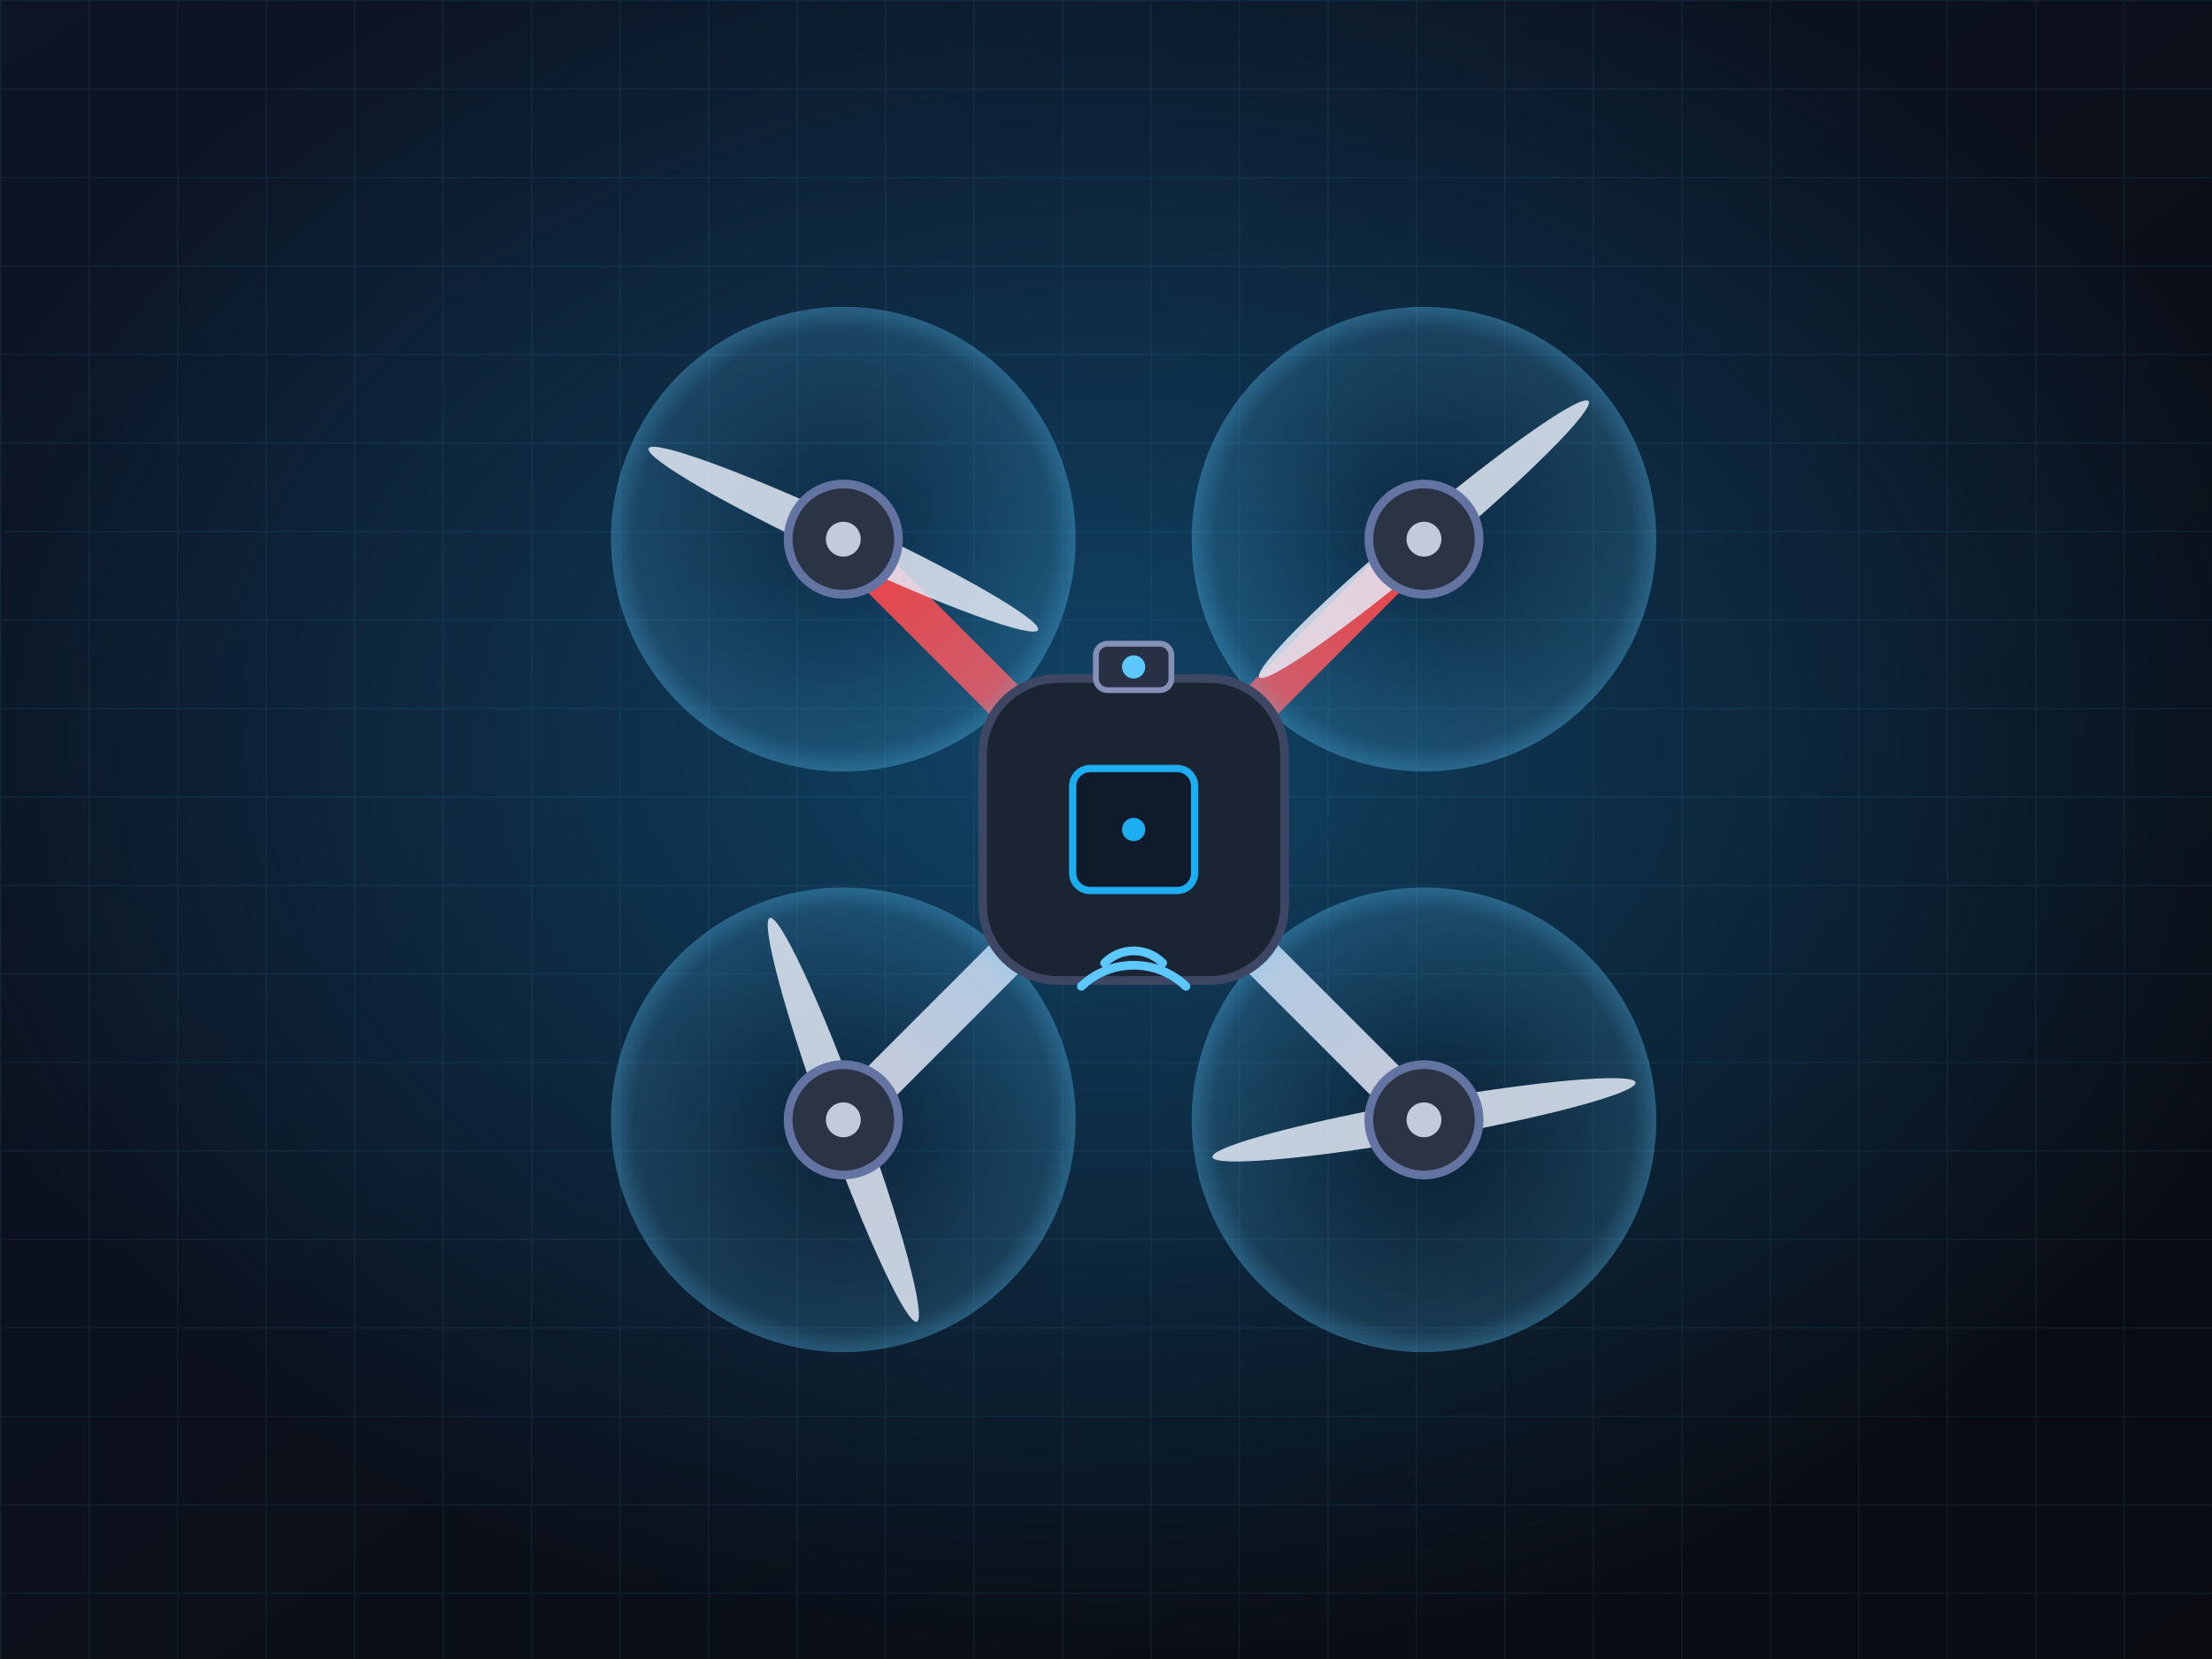
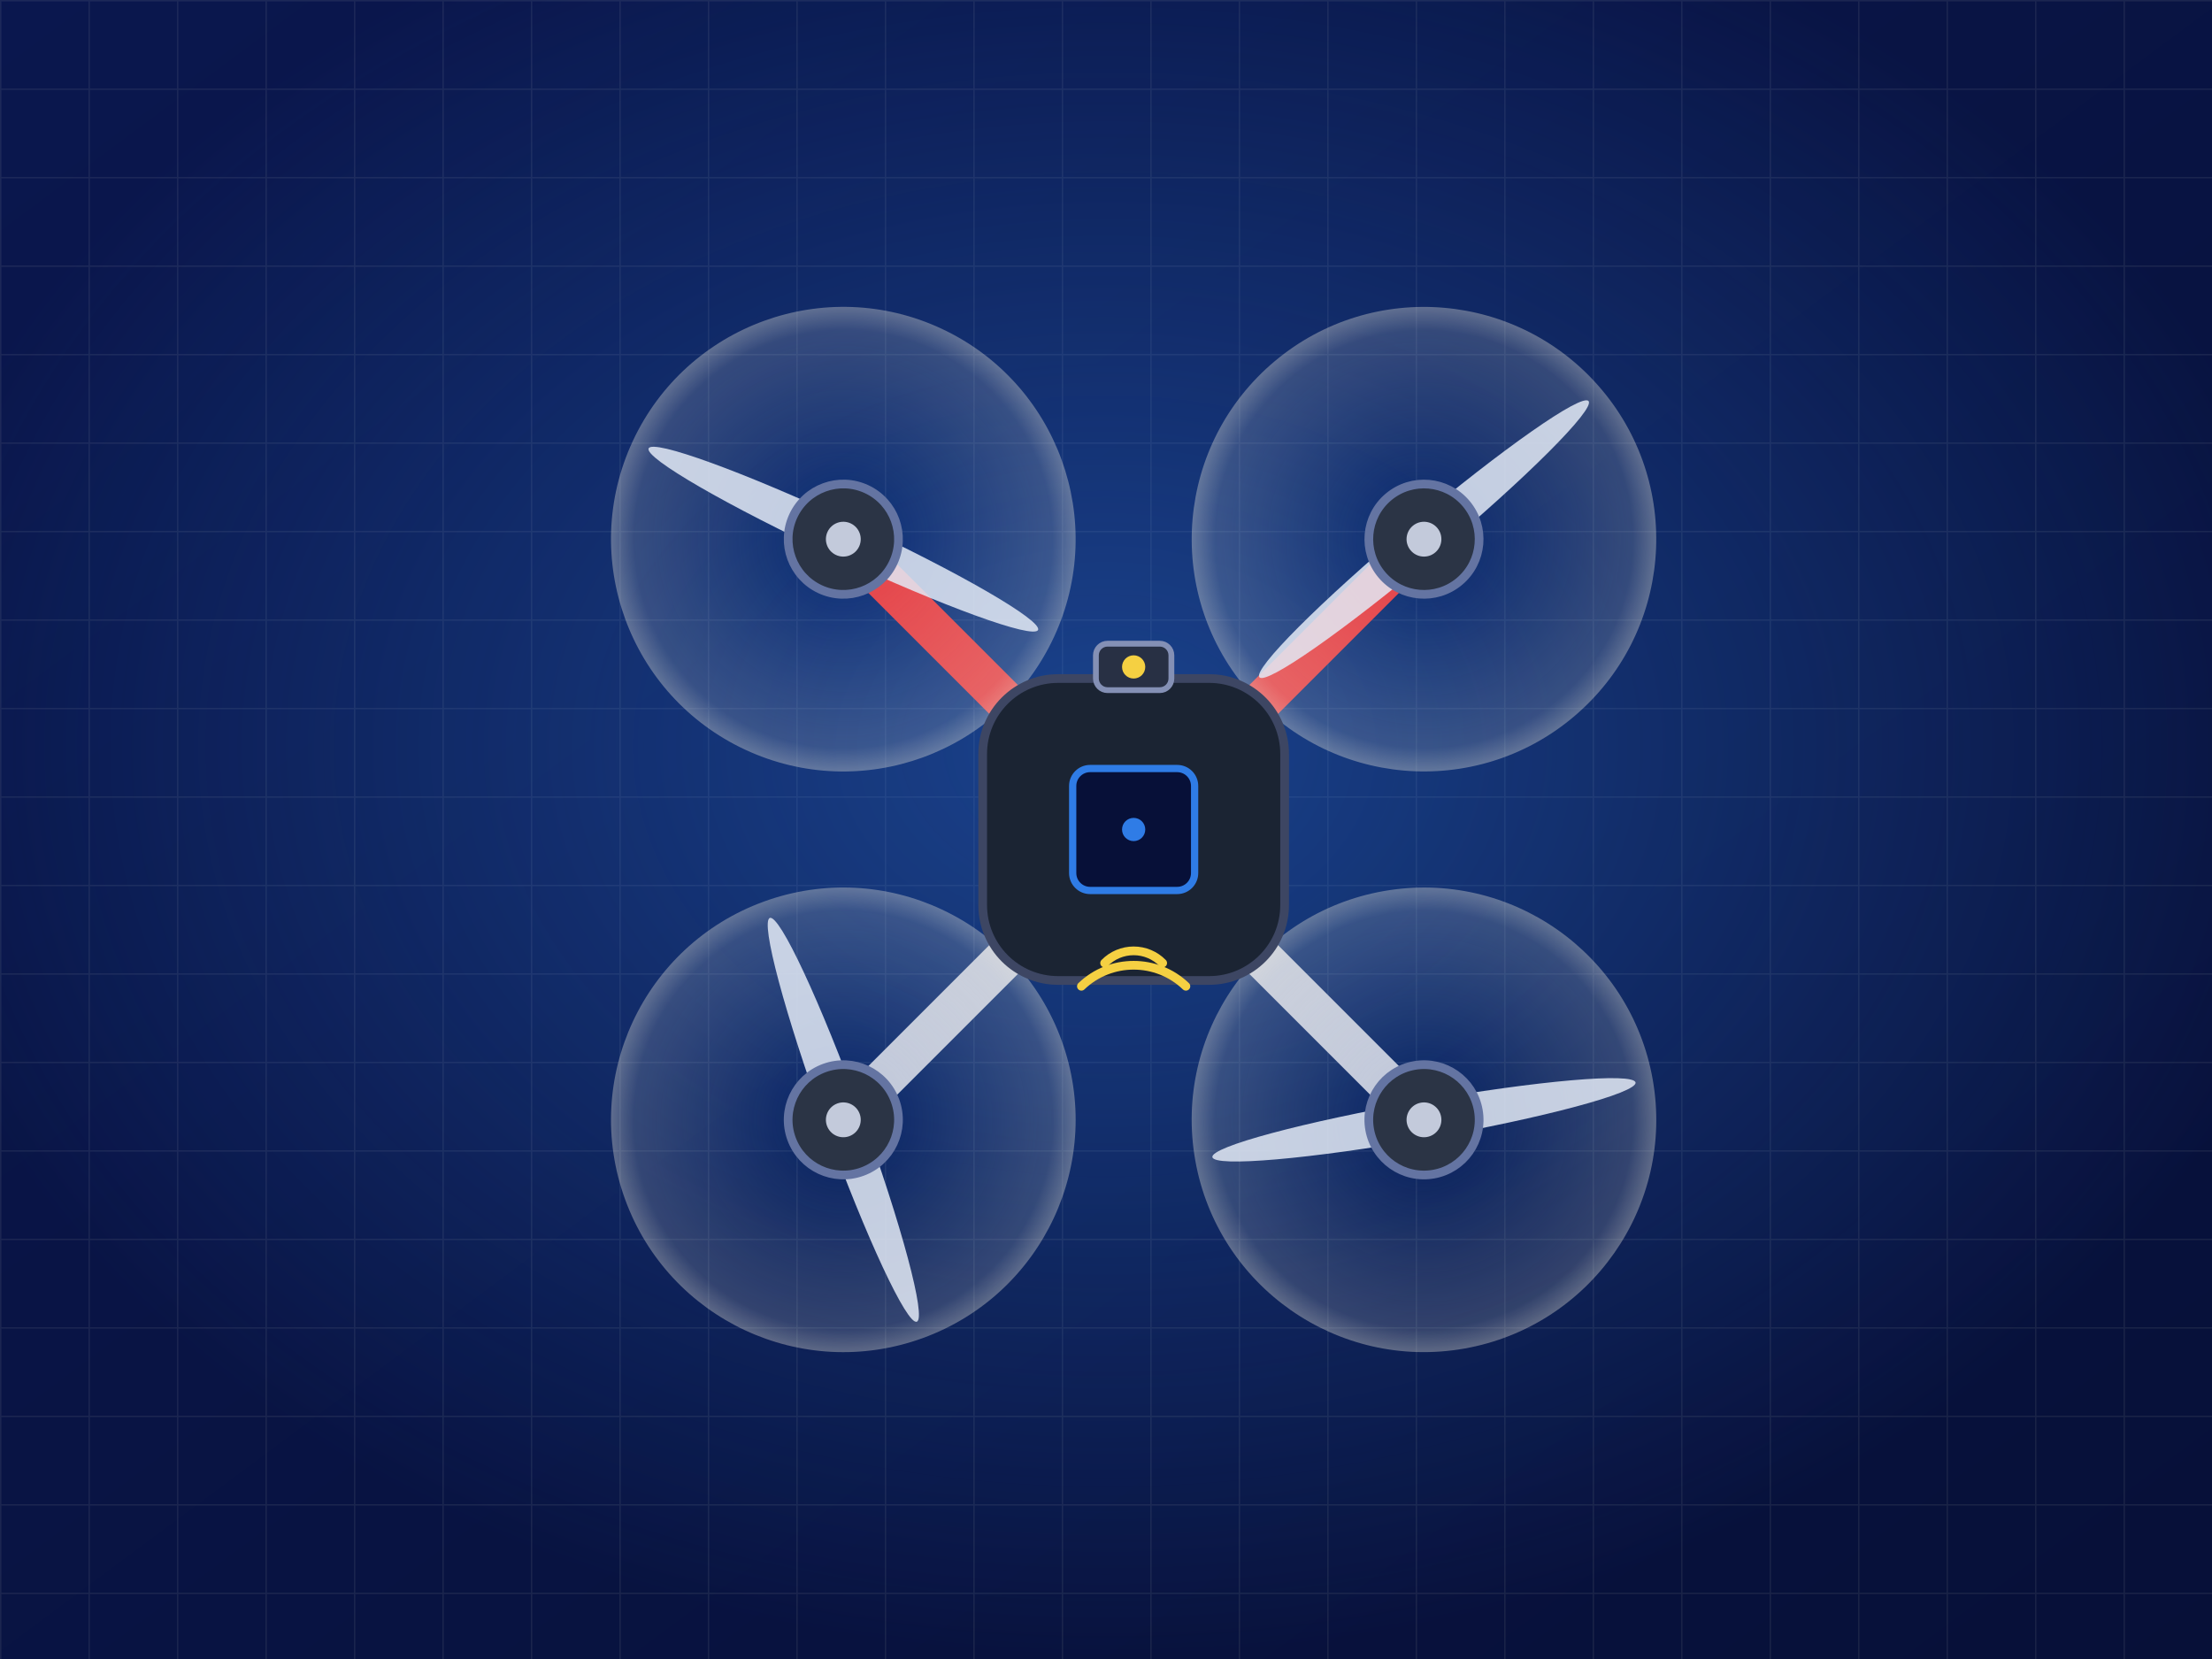
<svg xmlns="http://www.w3.org/2000/svg" viewBox="0 0 800 600">
  <defs>
    <linearGradient id="bg" x1="0" y1="0" x2="1" y2="1">
-       <stop offset="0" stop-color="#0d1526" />
-       <stop offset="1" stop-color="#090b11" />
+       <stop offset="0" stop-color="#0a174e" />
+       <stop offset="1" stop-color="#071038" />
    </linearGradient>
    <radialGradient id="glow" cx="0.5" cy="0.45" r="0.55">
-       <stop offset="0" stop-color="#1683c2" stop-opacity="0.45" />
-       <stop offset="1" stop-color="#1683c2" stop-opacity="0" />
+       <stop offset="0" stop-color="#2f7ce6" stop-opacity="0.45" />
+       <stop offset="1" stop-color="#2f7ce6" stop-opacity="0" />
    </radialGradient>
    <pattern id="grid" width="32" height="32" patternUnits="userSpaceOnUse">
-       <path d="M32 0H0v32" fill="none" stroke="#5cc8ff" stroke-opacity="0.08" stroke-width="1" />
+       <path d="M32 0H0v32" fill="none" stroke="#f2eedf" stroke-opacity="0.08" stroke-width="1" />
    </pattern>
    <radialGradient id="disc">
-       <stop offset="0.25" stop-color="#5cc8ff" stop-opacity="0" />
-       <stop offset="0.9" stop-color="#5cc8ff" stop-opacity="0.16" />
-       <stop offset="1" stop-color="#5cc8ff" stop-opacity="0.35" />
+       <stop offset="0.25" stop-color="#f2eedf" stop-opacity="0" />
+       <stop offset="0.9" stop-color="#f2eedf" stop-opacity="0.16" />
+       <stop offset="1" stop-color="#f2eedf" stop-opacity="0.35" />
    </radialGradient>
    <g id="rotor">
      <circle r="80" fill="url(#disc)" />
      <ellipse rx="74" ry="6.5" fill="#e3eaf5" fill-opacity="0.85" />
      <circle r="19" fill="#2b3445" stroke="#6474a2" stroke-width="3" />
      <circle r="6" fill="#c3cadb" />
    </g>
  </defs>
  <rect width="800" height="600" fill="url(#bg)" />
  <rect width="800" height="600" fill="url(#grid)" />
  <rect width="800" height="600" fill="url(#glow)" />
  <g transform="translate(200 90) scale(1.05)">
    <g stroke-width="14" stroke-linecap="round">
      <line x1="200" y1="200" x2="100" y2="100" stroke="#e5484d" />
      <line x1="200" y1="200" x2="300" y2="100" stroke="#e5484d" />
      <line x1="200" y1="200" x2="100" y2="300" stroke="#c3cadb" />
      <line x1="200" y1="200" x2="300" y2="300" stroke="#c3cadb" />
    </g>
    <use href="#rotor" transform="translate(100 100) rotate(25)" />
    <use href="#rotor" transform="translate(300 100) rotate(-40)" />
    <use href="#rotor" transform="translate(100 300) rotate(70)" />
    <use href="#rotor" transform="translate(300 300) rotate(-10)" />
    <rect x="148" y="148" width="104" height="104" rx="26" fill="#1b2433" stroke="#3d4663" stroke-width="3" />
-     <rect x="179" y="179" width="42" height="42" rx="6" fill="#0f1a2b" stroke="#1daef1" stroke-width="2.5" />
-     <circle cx="200" cy="200" r="4" fill="#1daef1" />
+     <rect x="179" y="179" width="42" height="42" rx="6" fill="#071038" stroke="#2f7ce6" stroke-width="2.5" />
+     <circle cx="200" cy="200" r="4" fill="#2f7ce6" />
    <rect x="187" y="136" width="26" height="16" rx="4" fill="#283044" stroke="#8490b5" stroke-width="2" />
-     <circle cx="200" cy="144" r="4" fill="#5cc8ff" />
-     <g transform="translate(200 232)" fill="none" stroke="#5cc8ff" stroke-width="3" stroke-linecap="round">
+     <circle cx="200" cy="144" r="4" fill="#f5d042" />
+     <g transform="translate(200 232)" fill="none" stroke="#f5d042" stroke-width="3" stroke-linecap="round">
      <path d="M-10 14a14 14 0 0 1 20 0" />
      <path d="M-18 22a26 26 0 0 1 36 0" />
    </g>
  </g>
</svg>
